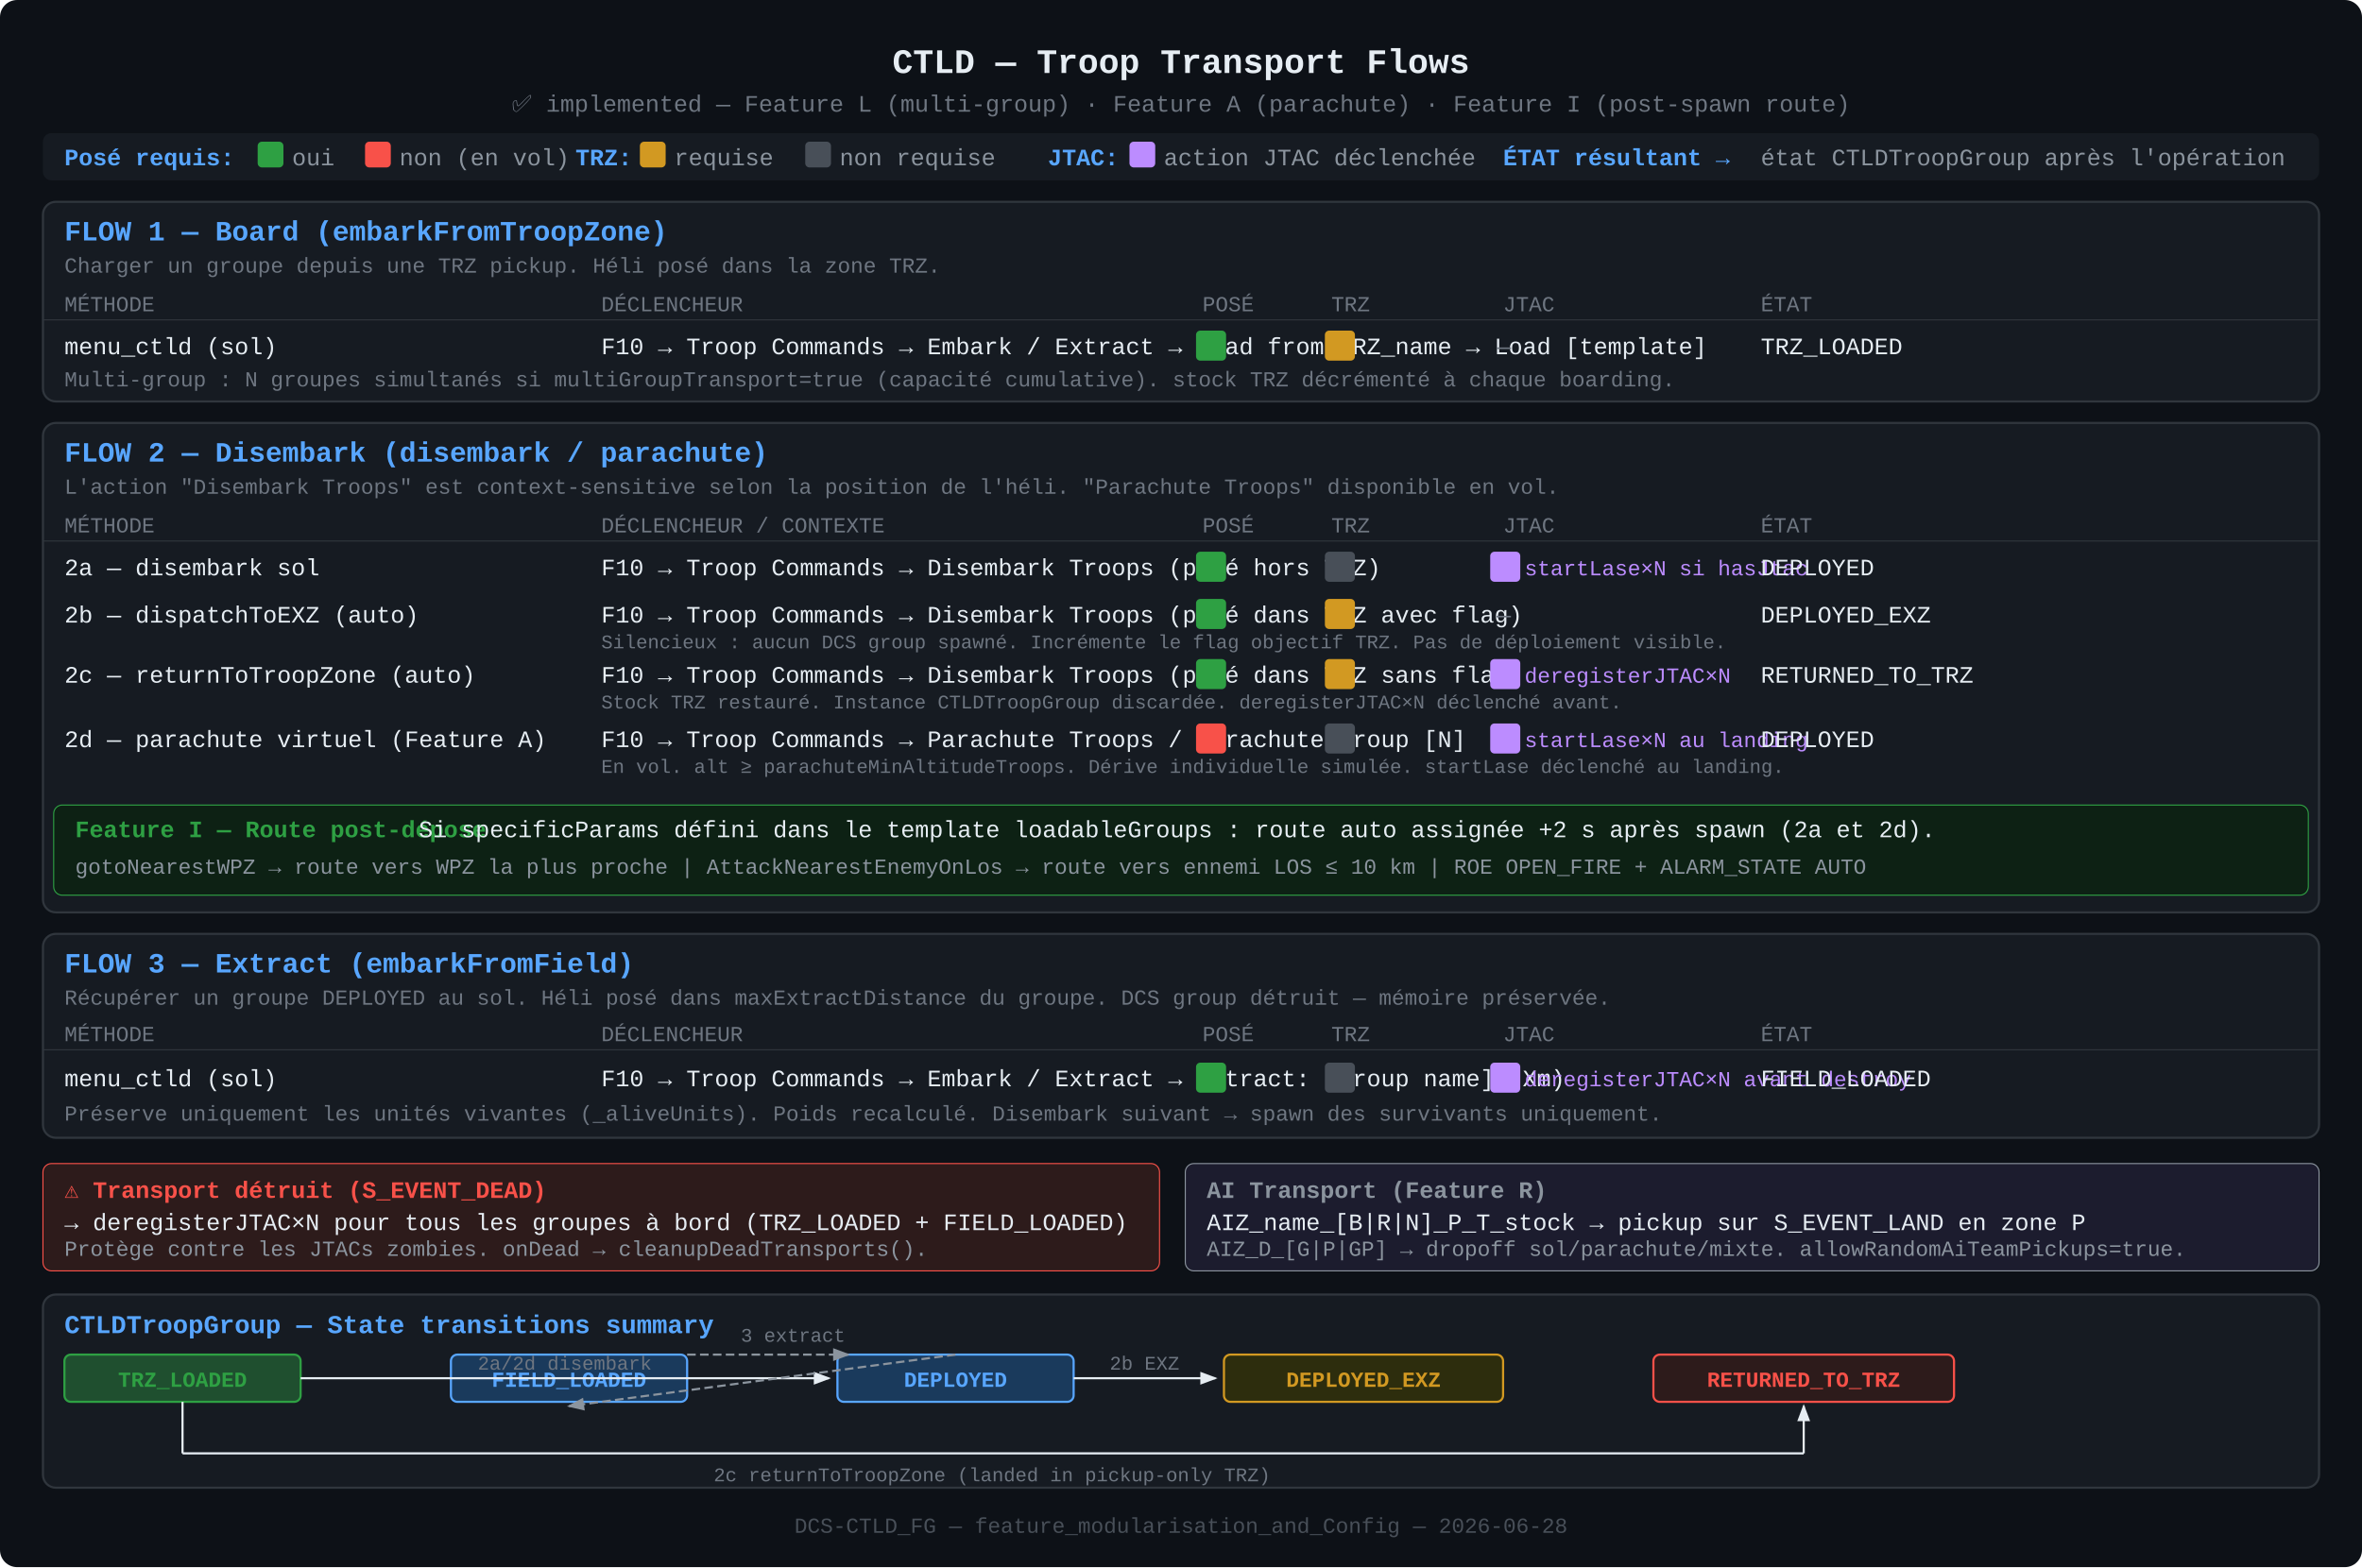
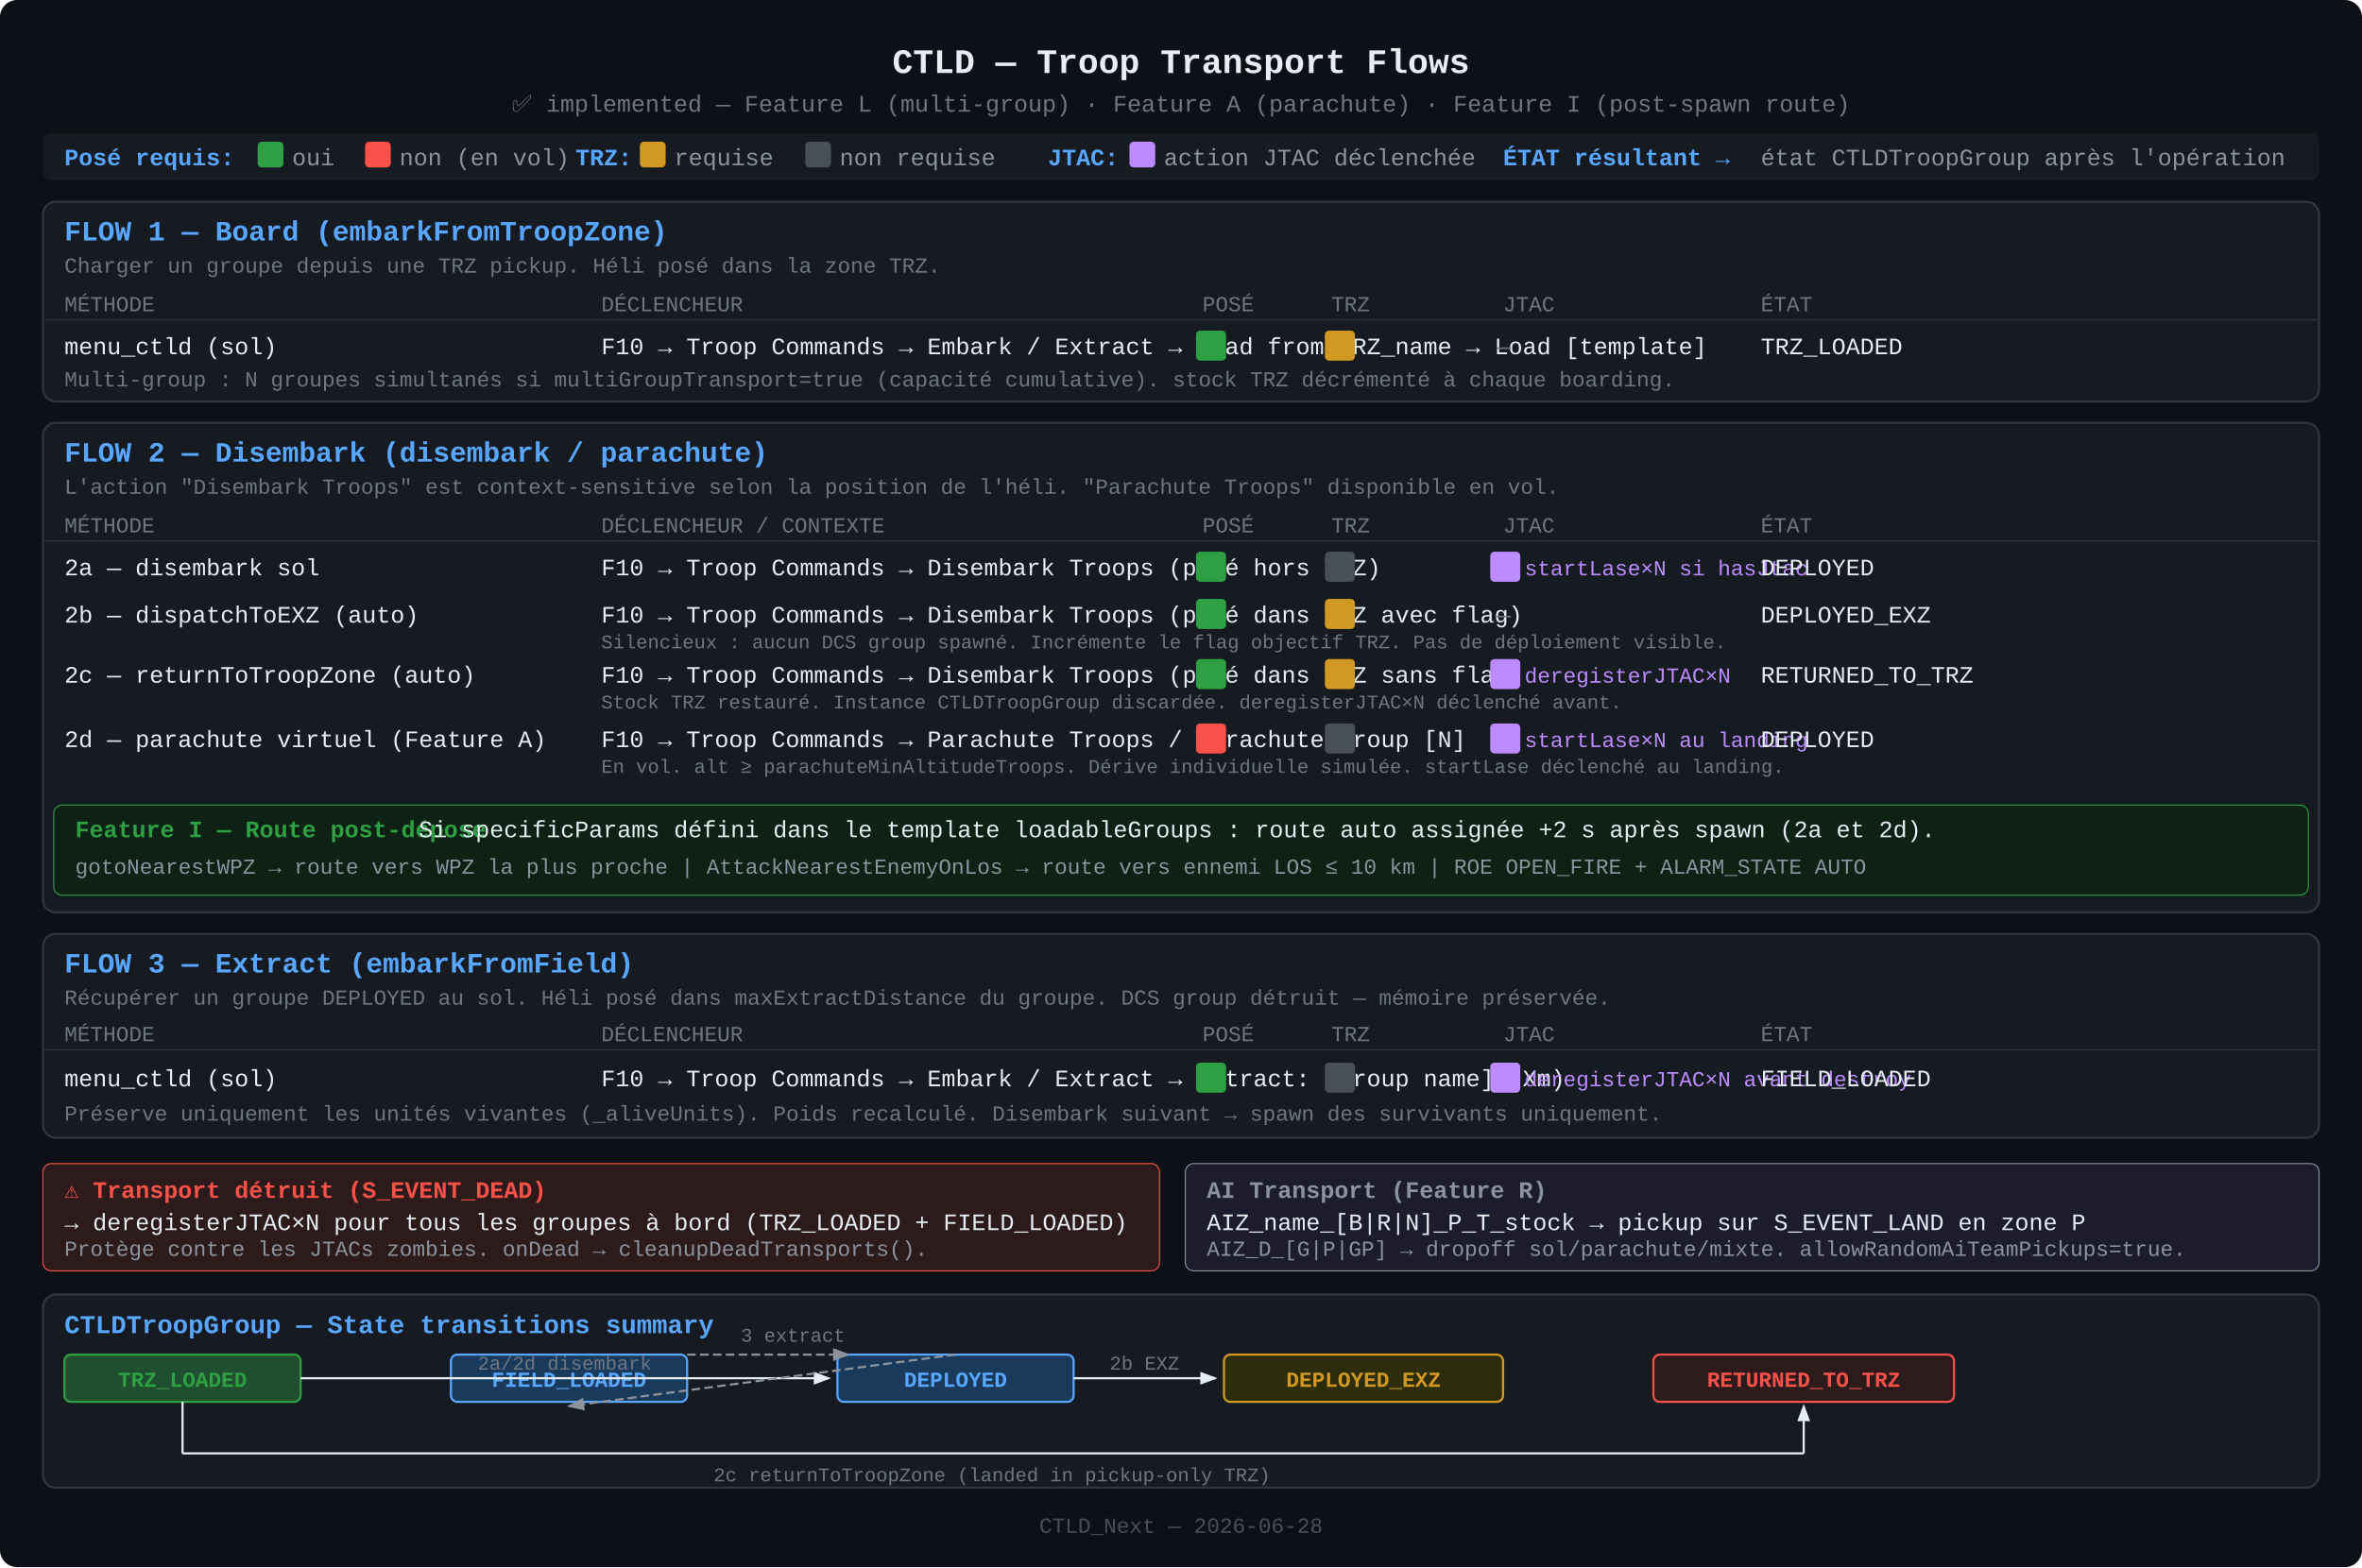
<svg xmlns="http://www.w3.org/2000/svg" viewBox="0 0 1100 730" font-family="monospace, Consolas, 'Courier New'" font-size="12">
  <rect width="1100" height="730" fill="#0d1117" rx="8" />
  <text x="550" y="34" text-anchor="middle" fill="#e6edf3" font-size="16" font-weight="bold">CTLD — Troop Transport Flows</text>
  <text x="550" y="52" text-anchor="middle" fill="#6e7681" font-size="11">✅ implemented — Feature L (multi-group) · Feature A (parachute) · Feature I (post-spawn route)</text>
  <rect x="20" y="62" width="1060" height="22" fill="#161b22" rx="4" />
  <text x="30" y="77" fill="#58a6ff" font-size="11" font-weight="bold">Posé requis:</text>
  <rect x="120" y="66" width="12" height="12" fill="#2ea043" rx="2" />
  <text x="136" y="77" fill="#8b949e" font-size="11">oui</text>
  <rect x="170" y="66" width="12" height="12" fill="#f85149" rx="2" />
  <text x="186" y="77" fill="#8b949e" font-size="11">non (en vol)</text>
  <text x="268" y="77" fill="#58a6ff" font-size="11" font-weight="bold">TRZ:</text>
  <rect x="298" y="66" width="12" height="12" fill="#d29922" rx="2" />
  <text x="314" y="77" fill="#8b949e" font-size="11">requise</text>
  <rect x="375" y="66" width="12" height="12" fill="#484f58" rx="2" />
  <text x="391" y="77" fill="#8b949e" font-size="11">non requise</text>
  <text x="488" y="77" fill="#58a6ff" font-size="11" font-weight="bold">JTAC:</text>
  <rect x="526" y="66" width="12" height="12" fill="#bc8cff" rx="2" />
  <text x="542" y="77" fill="#8b949e" font-size="11">action JTAC déclenchée</text>
  <text x="700" y="77" fill="#58a6ff" font-size="11" font-weight="bold">ÉTAT résultant →</text>
  <text x="820" y="77" fill="#8b949e" font-size="11">état CTLDTroopGroup après l'opération</text>
  <rect x="20" y="94" width="1060" height="93" fill="#161b22" rx="6" stroke="#30363d" stroke-width="1" />
  <text x="30" y="112" fill="#58a6ff" font-size="13" font-weight="bold">FLOW 1 — Board (embarkFromTroopZone)</text>
  <text x="30" y="127" fill="#6e7681" font-size="10">Charger un groupe depuis une TRZ pickup. Héli posé dans la zone TRZ.</text>
  <text x="30" y="145" fill="#6e7681" font-size="10">MÉTHODE</text>
  <text x="280" y="145" fill="#6e7681" font-size="10">DÉCLENCHEUR</text>
  <text x="560" y="145" fill="#6e7681" font-size="10">POSÉ</text>
  <text x="620" y="145" fill="#6e7681" font-size="10">TRZ</text>
  <text x="700" y="145" fill="#6e7681" font-size="10">JTAC</text>
  <text x="820" y="145" fill="#6e7681" font-size="10">ÉTAT</text>
  <line x1="20" y1="149" x2="1080" y2="149" stroke="#30363d" stroke-width="0.5" />
  <text x="30" y="165" fill="#e6edf3" font-size="11">menu_ctld (sol)</text>
  <text x="280" y="165" fill="#e6edf3" font-size="11">F10 → Troop Commands → Embark / Extract → Load from TRZ_name → Load [template]</text>
  <rect x="557" y="154" width="14" height="14" fill="#2ea043" rx="2" />
  <rect x="617" y="154" width="14" height="14" fill="#d29922" rx="2" />
  <text x="697" y="165" fill="#6e7681" font-size="11">—</text>
  <text x="820" y="165" fill="#e6edf3" font-size="11">TRZ_LOADED</text>
  <text x="30" y="180" fill="#6e7681" font-size="10">Multi-group : N groupes simultanés si multiGroupTransport=true (capacité cumulative). stock TRZ décrémenté à chaque boarding.</text>
  <rect x="20" y="197" width="1060" height="228" fill="#161b22" rx="6" stroke="#30363d" stroke-width="1" />
  <text x="30" y="215" fill="#58a6ff" font-size="13" font-weight="bold">FLOW 2 — Disembark (disembark / parachute)</text>
  <text x="30" y="230" fill="#6e7681" font-size="10">L'action "Disembark Troops" est context-sensitive selon la position de l'héli. "Parachute Troops" disponible en vol.</text>
  <text x="30" y="248" fill="#6e7681" font-size="10">MÉTHODE</text>
  <text x="280" y="248" fill="#6e7681" font-size="10">DÉCLENCHEUR / CONTEXTE</text>
  <text x="560" y="248" fill="#6e7681" font-size="10">POSÉ</text>
  <text x="620" y="248" fill="#6e7681" font-size="10">TRZ</text>
  <text x="700" y="248" fill="#6e7681" font-size="10">JTAC</text>
  <text x="820" y="248" fill="#6e7681" font-size="10">ÉTAT</text>
  <line x1="20" y1="252" x2="1080" y2="252" stroke="#30363d" stroke-width="0.5" />
  <text x="30" y="268" fill="#e6edf3" font-size="11">2a — disembark sol</text>
  <text x="280" y="268" fill="#e6edf3" font-size="11">F10 → Troop Commands → Disembark Troops   (posé hors TRZ)</text>
  <rect x="557" y="257" width="14" height="14" fill="#2ea043" rx="2" />
  <rect x="617" y="257" width="14" height="14" fill="#484f58" rx="2" />
  <rect x="694" y="257" width="14" height="14" fill="#bc8cff" rx="2" />
  <text x="710" y="268" fill="#bc8cff" font-size="10">startLase×N si hasJtac</text>
  <text x="820" y="268" fill="#e6edf3" font-size="11">DEPLOYED</text>
  <text x="30" y="290" fill="#e6edf3" font-size="11">2b — dispatchToEXZ (auto)</text>
  <text x="280" y="290" fill="#e6edf3" font-size="11">F10 → Troop Commands → Disembark Troops   (posé dans TRZ avec flag)</text>
  <text x="280" y="302" fill="#6e7681" font-size="9">Silencieux : aucun DCS group spawné. Incrémente le flag objectif TRZ. Pas de déploiement visible.</text>
  <rect x="557" y="279" width="14" height="14" fill="#2ea043" rx="2" />
  <rect x="617" y="279" width="14" height="14" fill="#d29922" rx="2" />
  <text x="697" y="290" fill="#6e7681" font-size="11">—</text>
  <text x="820" y="290" fill="#e6edf3" font-size="11">DEPLOYED_EXZ</text>
  <text x="30" y="318" fill="#e6edf3" font-size="11">2c — returnToTroopZone (auto)</text>
  <text x="280" y="318" fill="#e6edf3" font-size="11">F10 → Troop Commands → Disembark Troops   (posé dans TRZ sans flag)</text>
  <text x="280" y="330" fill="#6e7681" font-size="9">Stock TRZ restauré. Instance CTLDTroopGroup discardée. deregisterJTAC×N déclenché avant.</text>
  <rect x="557" y="307" width="14" height="14" fill="#2ea043" rx="2" />
  <rect x="617" y="307" width="14" height="14" fill="#d29922" rx="2" />
  <rect x="694" y="307" width="14" height="14" fill="#bc8cff" rx="2" />
  <text x="710" y="318" fill="#bc8cff" font-size="10">deregisterJTAC×N</text>
  <text x="820" y="318" fill="#e6edf3" font-size="11">RETURNED_TO_TRZ</text>
  <text x="30" y="348" fill="#e6edf3" font-size="11">2d — parachute virtuel (Feature A)</text>
  <text x="280" y="348" fill="#e6edf3" font-size="11">F10 → Troop Commands → Parachute Troops / Parachute Group [N]</text>
  <text x="280" y="360" fill="#6e7681" font-size="9">En vol. alt ≥ parachuteMinAltitudeTroops. Dérive individuelle simulée. startLase déclenché au landing.</text>
  <rect x="557" y="337" width="14" height="14" fill="#f85149" rx="2" />
  <rect x="617" y="337" width="14" height="14" fill="#484f58" rx="2" />
  <rect x="694" y="337" width="14" height="14" fill="#bc8cff" rx="2" />
  <text x="710" y="348" fill="#bc8cff" font-size="10">startLase×N au landing</text>
  <text x="820" y="348" fill="#e6edf3" font-size="11">DEPLOYED</text>
  <rect x="25" y="375" width="1050" height="42" fill="#0d2114" rx="4" stroke="#2ea043" stroke-width="0.5" />
  <text x="35" y="390" fill="#2ea043" font-size="11" font-weight="bold">Feature I — Route post-dépose</text>
  <text x="195" y="390" fill="#e6edf3" font-size="11">Si specificParams défini dans le template loadableGroups : route auto assignée +2 s après spawn (2a et 2d).</text>
  <text x="35" y="407" fill="#8b949e" font-size="10">gotoNearestWPZ → route vers WPZ la plus proche  |  AttackNearestEnemyOnLos → route vers ennemi LOS ≤ 10 km  |  ROE OPEN_FIRE + ALARM_STATE AUTO</text>
  <rect x="20" y="435" width="1060" height="95" fill="#161b22" rx="6" stroke="#30363d" stroke-width="1" />
  <text x="30" y="453" fill="#58a6ff" font-size="13" font-weight="bold">FLOW 3 — Extract (embarkFromField)</text>
  <text x="30" y="468" fill="#6e7681" font-size="10">Récupérer un groupe DEPLOYED au sol. Héli posé dans maxExtractDistance du groupe. DCS group détruit — mémoire préservée.</text>
  <text x="30" y="485" fill="#6e7681" font-size="10">MÉTHODE</text>
  <text x="280" y="485" fill="#6e7681" font-size="10">DÉCLENCHEUR</text>
  <text x="560" y="485" fill="#6e7681" font-size="10">POSÉ</text>
  <text x="620" y="485" fill="#6e7681" font-size="10">TRZ</text>
  <text x="700" y="485" fill="#6e7681" font-size="10">JTAC</text>
  <text x="820" y="485" fill="#6e7681" font-size="10">ÉTAT</text>
  <line x1="20" y1="489" x2="1080" y2="489" stroke="#30363d" stroke-width="0.5" />
  <text x="30" y="506" fill="#e6edf3" font-size="11">menu_ctld (sol)</text>
  <text x="280" y="506" fill="#e6edf3" font-size="11">F10 → Troop Commands → Embark / Extract → Extract: [group name] (Xm)</text>
  <rect x="557" y="495" width="14" height="14" fill="#2ea043" rx="2" />
  <rect x="617" y="495" width="14" height="14" fill="#484f58" rx="2" />
  <rect x="694" y="495" width="14" height="14" fill="#bc8cff" rx="2" />
  <text x="710" y="506" fill="#bc8cff" font-size="10">deregisterJTAC×N avant destroy</text>
  <text x="820" y="506" fill="#e6edf3" font-size="11">FIELD_LOADED</text>
  <text x="30" y="522" fill="#6e7681" font-size="10">Préserve uniquement les unités vivantes (_aliveUnits). Poids recalculé. Disembark suivant → spawn des survivants uniquement.</text>
  <rect x="20" y="542" width="520" height="50" fill="#2d1b1b" rx="4" stroke="#f85149" stroke-width="0.5" />
  <text x="30" y="558" fill="#f85149" font-size="11" font-weight="bold">⚠ Transport détruit (S_EVENT_DEAD)</text>
  <text x="30" y="573" fill="#e6edf3" font-size="11">→ deregisterJTAC×N pour tous les groupes à bord (TRZ_LOADED + FIELD_LOADED)</text>
  <text x="30" y="585" fill="#8b949e" font-size="10">Protège contre les JTACs zombies. onDead → cleanupDeadTransports().</text>
  <rect x="552" y="542" width="528" height="50" fill="#1c1c2e" rx="4" stroke="#8b949e" stroke-width="0.5" />
  <text x="562" y="558" fill="#8b949e" font-size="11" font-weight="bold">AI Transport (Feature R)</text>
  <text x="562" y="573" fill="#e6edf3" font-size="11">AIZ_name_[B|R|N]_P_T_stock → pickup sur S_EVENT_LAND en zone P</text>
  <text x="562" y="585" fill="#8b949e" font-size="10">AIZ_D_[G|P|GP] → dropoff sol/parachute/mixte. allowRandomAiTeamPickups=true.</text>
  <rect x="20" y="603" width="1060" height="90" fill="#161b22" rx="6" stroke="#30363d" stroke-width="1" />
  <text x="30" y="621" fill="#58a6ff" font-size="12" font-weight="bold">CTLDTroopGroup — State transitions summary</text>
  <rect x="30" y="631" width="110" height="22" fill="#1f4f2f" rx="3" stroke="#2ea043" stroke-width="1" />
  <text x="85" y="646" text-anchor="middle" fill="#2ea043" font-size="10" font-weight="bold">TRZ_LOADED</text>
  <rect x="210" y="631" width="110" height="22" fill="#1a3a5c" rx="3" stroke="#58a6ff" stroke-width="1" />
  <text x="265" y="646" text-anchor="middle" fill="#58a6ff" font-size="10" font-weight="bold">FIELD_LOADED</text>
  <rect x="390" y="631" width="110" height="22" fill="#1a3a5c" rx="3" stroke="#58a6ff" stroke-width="1" />
  <text x="445" y="646" text-anchor="middle" fill="#58a6ff" font-size="10" font-weight="bold">DEPLOYED</text>
  <rect x="570" y="631" width="130" height="22" fill="#2d2d0d" rx="3" stroke="#d29922" stroke-width="1" />
  <text x="635" y="646" text-anchor="middle" fill="#d29922" font-size="10" font-weight="bold">DEPLOYED_EXZ</text>
  <rect x="770" y="631" width="140" height="22" fill="#2d1b1b" rx="3" stroke="#f85149" stroke-width="1" />
  <text x="840" y="646" text-anchor="middle" fill="#f85149" font-size="10" font-weight="bold">RETURNED_TO_TRZ</text>
  <line x1="140" y1="642" x2="386" y2="642" stroke="#e6edf3" stroke-width="1" marker-end="url(#arr)" />
  <text x="263" y="638" text-anchor="middle" fill="#6e7681" font-size="9">2a/2d disembark</text>
  <line x1="85" y1="653" x2="85" y2="677" stroke="#e6edf3" stroke-width="1" />
  <line x1="85" y1="677" x2="840" y2="677" stroke="#e6edf3" stroke-width="1" />
  <line x1="840" y1="677" x2="840" y2="655" stroke="#e6edf3" stroke-width="1" marker-end="url(#arr)" />
  <text x="462" y="690" text-anchor="middle" fill="#6e7681" font-size="9">2c returnToTroopZone (landed in pickup-only TRZ)</text>
  <line x1="500" y1="642" x2="566" y2="642" stroke="#e6edf3" stroke-width="1" marker-end="url(#arr)" />
  <text x="533" y="638" text-anchor="middle" fill="#6e7681" font-size="9">2b EXZ</text>
  <line x1="445" y1="631" x2="265" y2="655" stroke="#8b949e" stroke-width="1" stroke-dasharray="4,2" marker-end="url(#arr2)" />
  <text x="345" y="625" fill="#6e7681" font-size="9">3 extract</text>
  <line x1="320" y1="631" x2="395" y2="631" stroke="#8b949e" stroke-width="1" stroke-dasharray="4,2" marker-end="url(#arr2)" />
  <defs>
    <marker id="arr" markerWidth="8" markerHeight="8" refX="7" refY="3" orient="auto">
      <path d="M0,0 L0,6 L8,3 z" fill="#e6edf3" />
    </marker>
    <marker id="arr2" markerWidth="8" markerHeight="8" refX="7" refY="3" orient="auto">
      <path d="M0,0 L0,6 L8,3 z" fill="#8b949e" />
    </marker>
  </defs>
-   <text x="550" y="714" text-anchor="middle" fill="#484f58" font-size="10">DCS-CTLD_FG — feature_modularisation_and_Config — 2026-06-28</text>
+   <text x="550" y="714" text-anchor="middle" fill="#484f58" font-size="10">CTLD_Next — 2026-06-28</text>
</svg>
